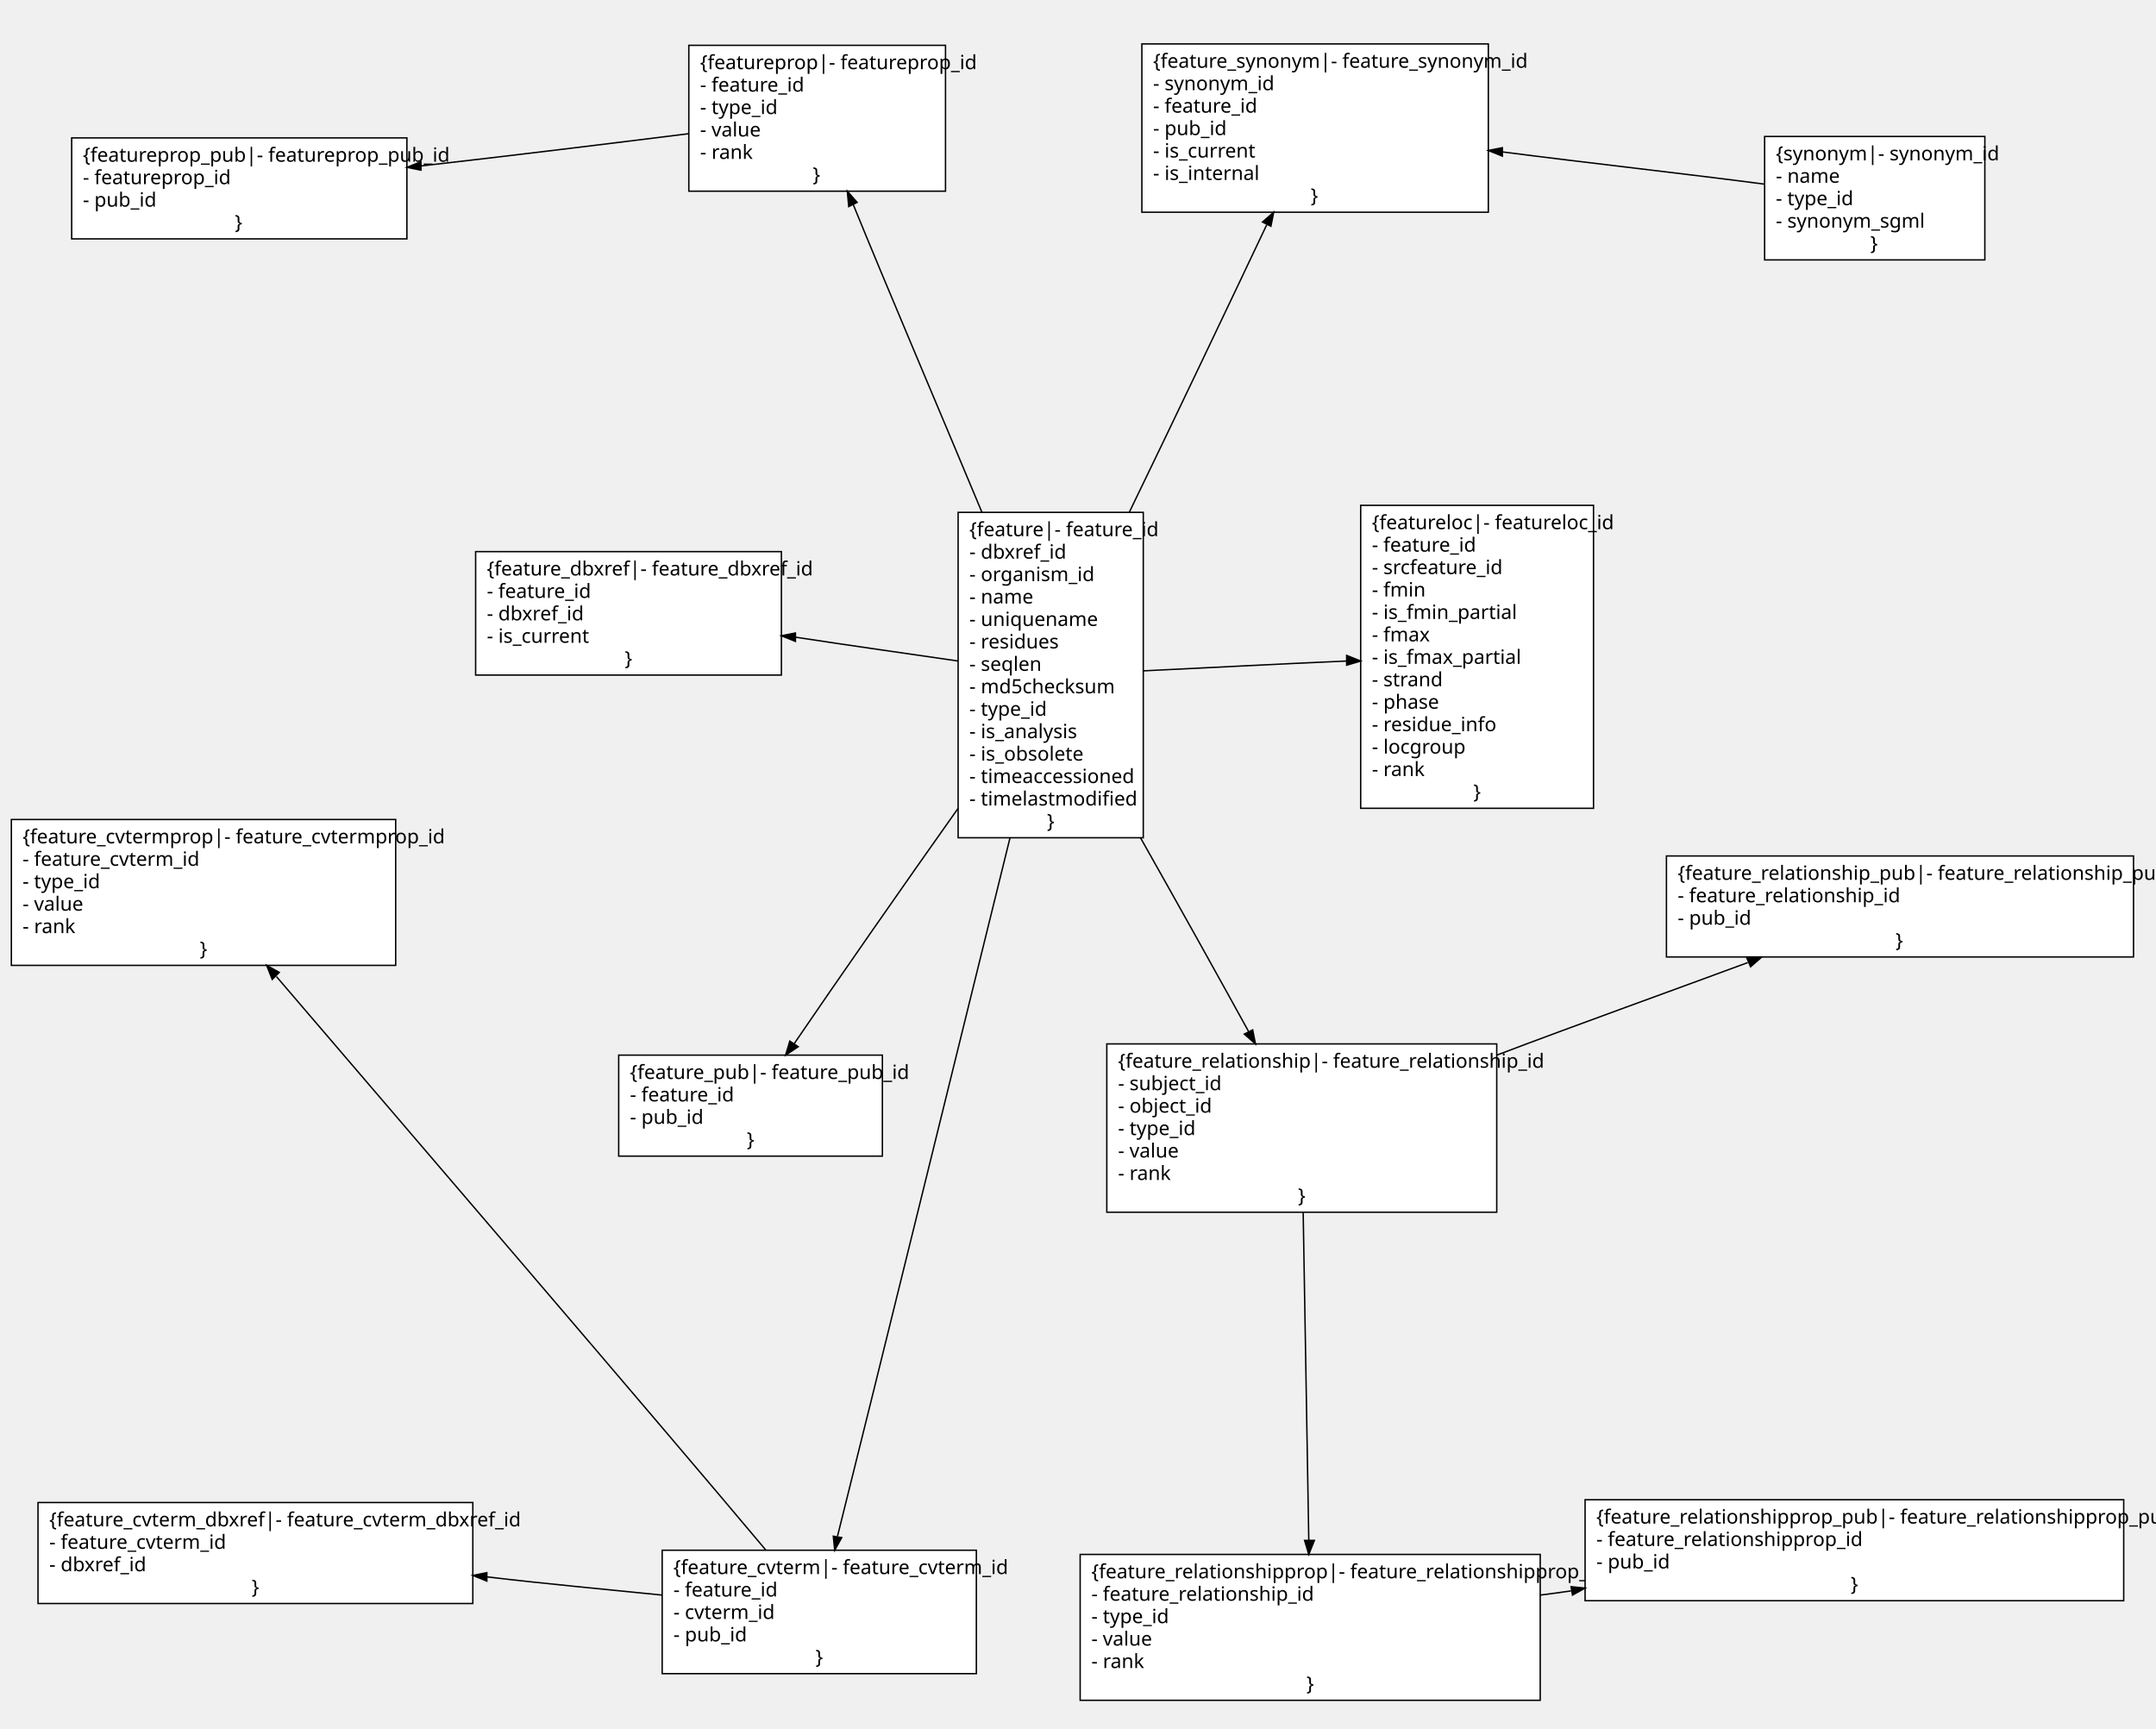
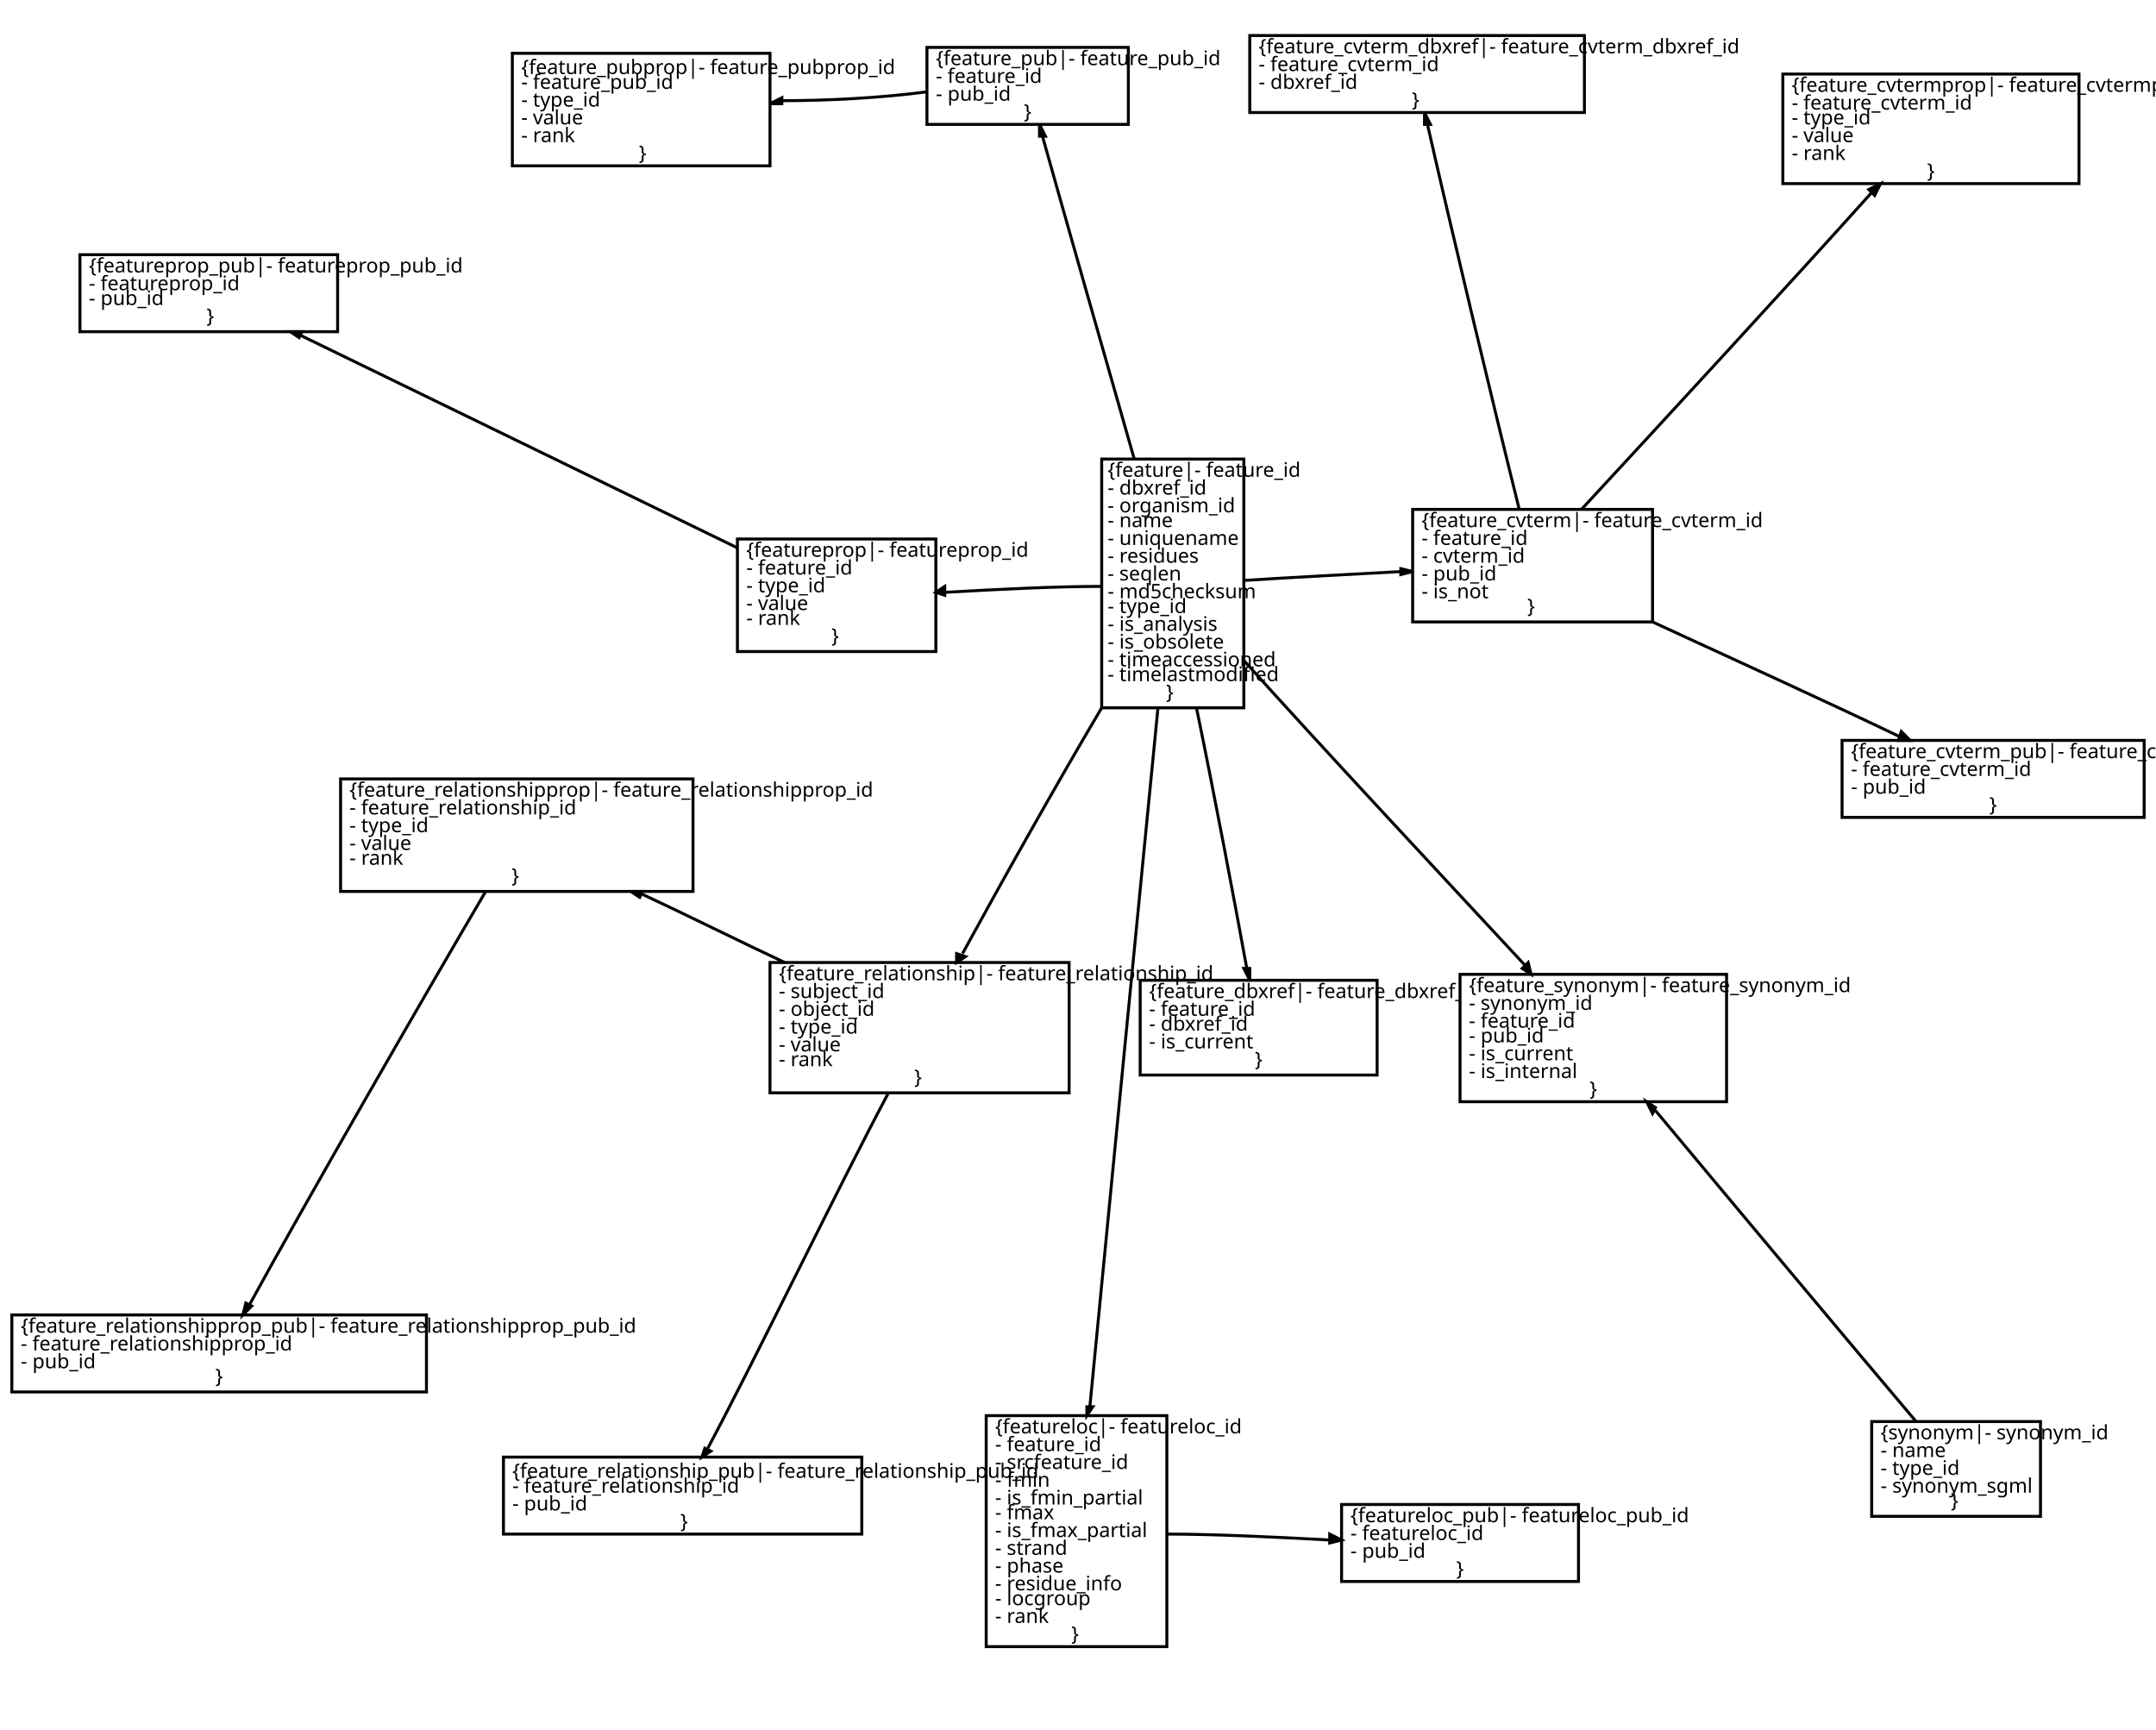
- <svg xmlns="http://www.w3.org/2000/svg" width="732pt" height="587pt" viewBox="-1 -1 731 586">
-   <g id="graph0" class="graph" transform="scale(0.475561)" style="font-family:Times-Roman;font-size:14.00;">
+ <svg xmlns="http://www.w3.org/2000/svg" width="728pt" height="584pt" viewBox="0 0 728 584">
+   <g id="graph0" class="graph" style="font-family:Times-Roman;font-size:14.00;">
+     <polygon style="fill:white;stroke:white;" points="-2,586 -2,-2 730,-2 730,586 -2,586" />
    <g id="node1" class="node">
-       <polygon style="fill:white;stroke:black;" points="681,595 813,595 813,363 681,363 681,595" />
-       <text text-anchor="start" x="689" y="380">{feature|- feature_id </text>
-       <text text-anchor="start" x="689" y="396">- dbxref_id </text>
-       <text text-anchor="start" x="689" y="412">- organism_id </text>
-       <text text-anchor="start" x="689" y="428">- name </text>
-       <text text-anchor="start" x="689" y="444">- uniquename </text>
-       <text text-anchor="start" x="689" y="460">- residues </text>
-       <text text-anchor="start" x="689" y="476">- seqlen </text>
-       <text text-anchor="start" x="689" y="492">- md5checksum </text>
-       <text text-anchor="start" x="689" y="508">- type_id </text>
-       <text text-anchor="start" x="689" y="524">- is_analysis </text>
-       <text text-anchor="start" x="689" y="540">- is_obsolete </text>
-       <text text-anchor="start" x="689" y="556">- timeaccessioned </text>
-       <text text-anchor="start" x="689" y="572">- timelastmodified </text>
-       <text text-anchor="middle" x="747" y="588">}</text>
+       <polygon style="fill:white;stroke:black;" points="372,239 420,239 420,155 372,155 372,239" />
+       <text text-anchor="start" x="374" y="161" style="font-size:5.07pt;">{feature|- feature_id </text>
+       <text text-anchor="start" x="374" y="167" style="font-size:5.07pt;">- dbxref_id </text>
+       <text text-anchor="start" x="374" y="173" style="font-size:5.07pt;">- organism_id </text>
+       <text text-anchor="start" x="374" y="178" style="font-size:5.07pt;">- name </text>
+       <text text-anchor="start" x="374" y="184" style="font-size:5.07pt;">- uniquename </text>
+       <text text-anchor="start" x="374" y="190" style="font-size:5.07pt;">- residues </text>
+       <text text-anchor="start" x="374" y="196" style="font-size:5.07pt;">- seqlen </text>
+       <text text-anchor="start" x="374" y="202" style="font-size:5.07pt;">- md5checksum </text>
+       <text text-anchor="start" x="374" y="207" style="font-size:5.07pt;">- type_id </text>
+       <text text-anchor="start" x="374" y="213" style="font-size:5.07pt;">- is_analysis </text>
+       <text text-anchor="start" x="374" y="219" style="font-size:5.07pt;">- is_obsolete </text>
+       <text text-anchor="start" x="374" y="225" style="font-size:5.07pt;">- timeaccessioned </text>
+       <text text-anchor="start" x="374" y="230" style="font-size:5.07pt;">- timelastmodified </text>
+       <text text-anchor="middle" x="395" y="236" style="font-size:5.07pt;">}</text>
    </g>
    <g id="node2" class="node">
-       <polygon style="fill:white;stroke:black;" points="968,574 1134,574 1134,358 968,358 968,574" />
-       <text text-anchor="start" x="976" y="375">{featureloc|- featureloc_id </text>
-       <text text-anchor="start" x="976" y="391">- feature_id </text>
-       <text text-anchor="start" x="976" y="407">- srcfeature_id </text>
-       <text text-anchor="start" x="976" y="423">- fmin </text>
-       <text text-anchor="start" x="976" y="439">- is_fmin_partial </text>
-       <text text-anchor="start" x="976" y="455">- fmax </text>
-       <text text-anchor="start" x="976" y="471">- is_fmax_partial </text>
-       <text text-anchor="start" x="976" y="487">- strand </text>
-       <text text-anchor="start" x="976" y="503">- phase </text>
-       <text text-anchor="start" x="976" y="519">- residue_info </text>
-       <text text-anchor="start" x="976" y="535">- locgroup </text>
-       <text text-anchor="start" x="976" y="551">- rank </text>
-       <text text-anchor="middle" x="1051" y="567">}</text>
+       <polygon style="fill:white;stroke:black;" points="333,556 394,556 394,478 333,478 333,556" />
+       <text text-anchor="start" x="336" y="484" style="font-size:5.07pt;">{featureloc|- featureloc_id </text>
+       <text text-anchor="start" x="336" y="490" style="font-size:5.07pt;">- feature_id </text>
+       <text text-anchor="start" x="336" y="496" style="font-size:5.07pt;">- srcfeature_id </text>
+       <text text-anchor="start" x="336" y="502" style="font-size:5.07pt;">- fmin </text>
+       <text text-anchor="start" x="336" y="508" style="font-size:5.07pt;">- is_fmin_partial </text>
+       <text text-anchor="start" x="336" y="513" style="font-size:5.07pt;">- fmax </text>
+       <text text-anchor="start" x="336" y="519" style="font-size:5.07pt;">- is_fmax_partial </text>
+       <text text-anchor="start" x="336" y="525" style="font-size:5.07pt;">- strand </text>
+       <text text-anchor="start" x="336" y="531" style="font-size:5.07pt;">- phase </text>
+       <text text-anchor="start" x="336" y="537" style="font-size:5.07pt;">- residue_info </text>
+       <text text-anchor="start" x="336" y="542" style="font-size:5.07pt;">- locgroup </text>
+       <text text-anchor="start" x="336" y="548" style="font-size:5.07pt;">- rank </text>
+       <text text-anchor="middle" x="363" y="554" style="font-size:5.07pt;">}</text>
    </g>
    <g id="edge12" class="edge">
-       <path style="fill:none;stroke:black;" d="M813,476C856,474 911,471 958,469" />
-       <polygon style="fill:black;stroke:black;" points="958,465 968,469 958,472 958,465" />
+       <path style="fill:none;stroke:black;" d="M391,239C385,300 374,413 368,475" />
+       <polygon style="fill:black;stroke:black;" points="369,475 367,478 367,475 369,475" />
+     </g>
+     <g id="node4" class="node">
+       <polygon style="fill:white;stroke:black;" points="313,42 381,42 381,16 313,16 313,42" />
+       <text text-anchor="start" x="316" y="22" style="font-size:5.07pt;">{feature_pub|- feature_pub_id </text>
+       <text text-anchor="start" x="316" y="28" style="font-size:5.07pt;">- feature_id </text>
+       <text text-anchor="start" x="316" y="34" style="font-size:5.07pt;">- pub_id </text>
+       <text text-anchor="middle" x="347" y="40" style="font-size:5.07pt;">}</text>
+     </g>
+     <g id="edge6" class="edge">
+       <path style="fill:none;stroke:black;" d="M383,155C373,120 359,71 352,46" />
+       <polygon style="fill:black;stroke:black;" points="351,46 351,42 353,46 351,46" />
+     </g>
+     <g id="node6" class="node">
+       <polygon style="fill:white;stroke:black;" points="249,220 316,220 316,182 249,182 249,220" />
+       <text text-anchor="start" x="252" y="188" style="font-size:5.07pt;">{featureprop|- featureprop_id </text>
+       <text text-anchor="start" x="252" y="194" style="font-size:5.07pt;">- feature_id </text>
+       <text text-anchor="start" x="252" y="200" style="font-size:5.07pt;">- type_id </text>
+       <text text-anchor="start" x="252" y="206" style="font-size:5.07pt;">- value </text>
+       <text text-anchor="start" x="252" y="211" style="font-size:5.07pt;">- rank </text>
+       <text text-anchor="middle" x="282" y="217" style="font-size:5.07pt;">}</text>
+     </g>
+     <g id="edge14" class="edge">
+       <path style="fill:none;stroke:black;" d="M372,198C356,198 337,199 319,200" />
+       <polygon style="fill:black;stroke:black;" points="319,201 316,200 319,198 319,201" />
+     </g>
+     <g id="node8" class="node">
+       <polygon style="fill:white;stroke:black;" points="385,363 465,363 465,331 385,331 385,363" />
+       <text text-anchor="start" x="388" y="337" style="font-size:5.07pt;">{feature_dbxref|- feature_dbxref_id </text>
+       <text text-anchor="start" x="388" y="343" style="font-size:5.07pt;">- feature_id </text>
+       <text text-anchor="start" x="388" y="348" style="font-size:5.07pt;">- dbxref_id </text>
+       <text text-anchor="start" x="388" y="354" style="font-size:5.07pt;">- is_current </text>
+       <text text-anchor="middle" x="425" y="360" style="font-size:5.07pt;">}</text>
+     </g>
+     <g id="edge4" class="edge">
+       <path style="fill:none;stroke:black;" d="M404,239C410,268 417,305 421,327" />
+       <polygon style="fill:black;stroke:black;" points="422,327 422,331 420,327 422,327" />
+     </g>
+     <g id="node9" class="node">
+       <polygon style="fill:white;stroke:black;" points="260,369 361,369 361,325 260,325 260,369" />
+       <text text-anchor="start" x="263" y="331" style="font-size:5.07pt;">{feature_relationship|- feature_relationship_id </text>
+       <text text-anchor="start" x="263" y="337" style="font-size:5.07pt;">- subject_id </text>
+       <text text-anchor="start" x="263" y="343" style="font-size:5.07pt;">- object_id </text>
+       <text text-anchor="start" x="263" y="349" style="font-size:5.07pt;">- type_id </text>
+       <text text-anchor="start" x="263" y="355" style="font-size:5.07pt;">- value </text>
+       <text text-anchor="start" x="263" y="360" style="font-size:5.07pt;">- rank </text>
+       <text text-anchor="middle" x="310" y="366" style="font-size:5.07pt;">}</text>
+     </g>
+     <g id="edge8" class="edge">
+       <path style="fill:none;stroke:black;" d="M372,239C356,266 337,300 325,322" />
+       <polygon style="fill:black;stroke:black;" points="326,323 323,325 323,322 326,323" />
+     </g>
+     <g id="node13" class="node">
+       <polygon style="fill:white;stroke:black;" points="477,210 558,210 558,172 477,172 477,210" />
+       <text text-anchor="start" x="480" y="178" style="font-size:5.07pt;">{feature_cvterm|- feature_cvterm_id </text>
+       <text text-anchor="start" x="480" y="184" style="font-size:5.07pt;">- feature_id </text>
+       <text text-anchor="start" x="480" y="190" style="font-size:5.07pt;">- cvterm_id </text>
+       <text text-anchor="start" x="480" y="196" style="font-size:5.07pt;">- pub_id </text>
+       <text text-anchor="start" x="480" y="202" style="font-size:5.07pt;">- is_not </text>
+       <text text-anchor="middle" x="517" y="207" style="font-size:5.07pt;">}</text>
+     </g>
+     <g id="edge2" class="edge">
+       <path style="fill:none;stroke:black;" d="M420,196C435,195 455,194 473,193" />
+       <polygon style="fill:black;stroke:black;" points="473,192 477,193 473,194 473,192" />
+     </g>
+     <g id="node18" class="node">
+       <polygon style="fill:white;stroke:black;" points="493,372 583,372 583,329 493,329 493,372" />
+       <text text-anchor="start" x="496" y="335" style="font-size:5.07pt;">{feature_synonym|- feature_synonym_id </text>
+       <text text-anchor="start" x="496" y="341" style="font-size:5.07pt;">- synonym_id </text>
+       <text text-anchor="start" x="496" y="347" style="font-size:5.07pt;">- feature_id </text>
+       <text text-anchor="start" x="496" y="352" style="font-size:5.07pt;">- pub_id </text>
+       <text text-anchor="start" x="496" y="358" style="font-size:5.07pt;">- is_current </text>
+       <text text-anchor="start" x="496" y="364" style="font-size:5.07pt;">- is_internal </text>
+       <text text-anchor="middle" x="538" y="370" style="font-size:5.07pt;">}</text>
+     </g>
+     <g id="edge10" class="edge">
+       <path style="fill:none;stroke:black;" d="M420,223C446,252 489,298 515,326" />
+       <polygon style="fill:black;stroke:black;" points="516,325 517,329 514,327 516,325" />
    </g>
    <g id="node3" class="node">
-       <polygon style="fill:white;stroke:black;" points="439,822 627,822 627,750 439,750 439,822" />
-       <text text-anchor="start" x="447" y="767">{feature_pub|- feature_pub_id </text>
-       <text text-anchor="start" x="447" y="783">- feature_id </text>
-       <text text-anchor="start" x="447" y="799">- pub_id </text>
-       <text text-anchor="middle" x="533" y="815">}</text>
-     </g>
-     <g id="edge6" class="edge">
-       <path style="fill:none;stroke:black;" d="M681,574C642,629 594,698 564,742" />
-       <polygon style="fill:black;stroke:black;" points="567,744 558,750 561,740 567,744" />
-     </g>
-     <g id="node4" class="node">
-       <polygon style="fill:white;stroke:black;" points="489,134 672,134 672,30 489,30 489,134" />
-       <text text-anchor="start" x="497" y="47">{featureprop|- featureprop_id </text>
-       <text text-anchor="start" x="497" y="63">- feature_id </text>
-       <text text-anchor="start" x="497" y="79">- type_id </text>
-       <text text-anchor="start" x="497" y="95">- value </text>
-       <text text-anchor="start" x="497" y="111">- rank </text>
-       <text text-anchor="middle" x="580" y="127">}</text>
-     </g>
-     <g id="edge14" class="edge">
-       <path style="fill:none;stroke:black;" d="M698,363C668,291 630,202 606,143" />
-       <polygon style="fill:black;stroke:black;" points="603,145 602,134 609,142 603,145" />
-     </g>
-     <g id="node6" class="node">
-       <polygon style="fill:white;stroke:black;" points="337,479 555,479 555,391 337,391 337,479" />
-       <text text-anchor="start" x="345" y="408">{feature_dbxref|- feature_dbxref_id </text>
-       <text text-anchor="start" x="345" y="424">- feature_id </text>
-       <text text-anchor="start" x="345" y="440">- dbxref_id </text>
-       <text text-anchor="start" x="345" y="456">- is_current </text>
-       <text text-anchor="middle" x="446" y="472">}</text>
-     </g>
-     <g id="edge4" class="edge">
-       <path style="fill:none;stroke:black;" d="M681,469C647,464 604,458 565,452" />
-       <polygon style="fill:black;stroke:black;" points="565,455 555,451 565,449 565,455" />
+       <polygon style="fill:white;stroke:black;" points="453,534 533,534 533,508 453,508 453,534" />
+       <text text-anchor="start" x="456" y="514" style="font-size:5.07pt;">{featureloc_pub|- featureloc_pub_id </text>
+       <text text-anchor="start" x="456" y="520" style="font-size:5.07pt;">- featureloc_id </text>
+       <text text-anchor="start" x="456" y="526" style="font-size:5.07pt;">- pub_id </text>
+       <text text-anchor="middle" x="493" y="532" style="font-size:5.07pt;">}</text>
+     </g>
+     <g id="edge30" class="edge">
+       <path style="fill:none;stroke:black;" d="M394,518C410,518 431,519 449,520" />
+       <polygon style="fill:black;stroke:black;" points="449,518 453,520 449,521 449,518" />
+     </g>
+     <g id="node5" class="node">
+       <polygon style="fill:white;stroke:black;" points="173,56 260,56 260,18 173,18 173,56" />
+       <text text-anchor="start" x="176" y="25" style="font-size:5.07pt;">{feature_pubprop|- feature_pubprop_id </text>
+       <text text-anchor="start" x="176" y="30" style="font-size:5.07pt;">- feature_pub_id </text>
+       <text text-anchor="start" x="176" y="36" style="font-size:5.07pt;">- type_id </text>
+       <text text-anchor="start" x="176" y="42" style="font-size:5.07pt;">- value </text>
+       <text text-anchor="start" x="176" y="48" style="font-size:5.07pt;">- rank </text>
+       <text text-anchor="middle" x="217" y="54" style="font-size:5.07pt;">}</text>
+     </g>
+     <g id="edge22" class="edge">
+       <path style="fill:none;stroke:black;" d="M313,31C298,33 280,34 264,34" />
+       <polygon style="fill:black;stroke:black;" points="264,35 260,35 264,33 264,35" />
    </g>
    <g id="node7" class="node">
-       <polygon style="fill:white;stroke:black;" points="787,862 1065,862 1065,742 787,742 787,862" />
-       <text text-anchor="start" x="795" y="759">{feature_relationship|- feature_relationship_id </text>
-       <text text-anchor="start" x="795" y="775">- subject_id </text>
-       <text text-anchor="start" x="795" y="791">- object_id </text>
-       <text text-anchor="start" x="795" y="807">- type_id </text>
-       <text text-anchor="start" x="795" y="823">- value </text>
-       <text text-anchor="start" x="795" y="839">- rank </text>
-       <text text-anchor="middle" x="926" y="855">}</text>
-     </g>
-     <g id="edge8" class="edge">
-       <path style="fill:none;stroke:black;" d="M811,595C837,641 866,693 888,733" />
-       <polygon style="fill:black;stroke:black;" points="891,732 893,742 885,735 891,732" />
+       <polygon style="fill:white;stroke:black;" points="27,112 114,112 114,86 27,86 27,112" />
+       <text text-anchor="start" x="30" y="92" style="font-size:5.07pt;">{featureprop_pub|- featureprop_pub_id </text>
+       <text text-anchor="start" x="30" y="98" style="font-size:5.07pt;">- featureprop_id </text>
+       <text text-anchor="start" x="30" y="103" style="font-size:5.07pt;">- pub_id </text>
+       <text text-anchor="middle" x="71" y="109" style="font-size:5.07pt;">}</text>
+     </g>
+     <g id="edge32" class="edge">
+       <path style="fill:none;stroke:black;" d="M249,185C208,165 140,132 101,113" />
+       <polygon style="fill:black;stroke:black;" points="101,114 98,112 102,112 101,114" />
+     </g>
+     <g id="node10" class="node">
+       <polygon style="fill:white;stroke:black;" points="170,518 291,518 291,492 170,492 170,518" />
+       <text text-anchor="start" x="173" y="499" style="font-size:5.07pt;">{feature_relationship_pub|- feature_relationship_pub_id </text>
+       <text text-anchor="start" x="173" y="504" style="font-size:5.07pt;">- feature_relationship_id </text>
+       <text text-anchor="start" x="173" y="510" style="font-size:5.07pt;">- pub_id </text>
+       <text text-anchor="middle" x="231" y="516" style="font-size:5.07pt;">}</text>
+     </g>
+     <g id="edge24" class="edge">
+       <path style="fill:none;stroke:black;" d="M300,369C283,401 254,461 239,489" />
+       <polygon style="fill:black;stroke:black;" points="240,490 237,492 238,489 240,490" />
    </g>
    <g id="node11" class="node">
-       <polygon style="fill:white;stroke:black;" points="470,1191 694,1191 694,1103 470,1103 470,1191" />
-       <text text-anchor="start" x="478" y="1120">{feature_cvterm|- feature_cvterm_id </text>
-       <text text-anchor="start" x="478" y="1136">- feature_id </text>
-       <text text-anchor="start" x="478" y="1152">- cvterm_id </text>
-       <text text-anchor="start" x="478" y="1168">- pub_id </text>
-       <text text-anchor="middle" x="582" y="1184">}</text>
-     </g>
-     <g id="edge2" class="edge">
-       <path style="fill:none;stroke:black;" d="M718,595C682,741 622,985 595,1093" />
-       <polygon style="fill:black;stroke:black;" points="598,1094 593,1103 592,1093 598,1094" />
+       <polygon style="fill:white;stroke:black;" points="115,301 234,301 234,263 115,263 115,301" />
+       <text text-anchor="start" x="118" y="269" style="font-size:5.07pt;">{feature_relationshipprop|- feature_relationshipprop_id </text>
+       <text text-anchor="start" x="118" y="275" style="font-size:5.07pt;">- feature_relationship_id </text>
+       <text text-anchor="start" x="118" y="281" style="font-size:5.07pt;">- type_id </text>
+       <text text-anchor="start" x="118" y="287" style="font-size:5.07pt;">- value </text>
+       <text text-anchor="start" x="118" y="292" style="font-size:5.07pt;">- rank </text>
+       <text text-anchor="middle" x="174" y="298" style="font-size:5.07pt;">}</text>
+     </g>
+     <g id="edge26" class="edge">
+       <path style="fill:none;stroke:black;" d="M265,325C250,318 232,309 217,302" />
+       <polygon style="fill:black;stroke:black;" points="216,303 213,301 217,301 216,303" />
+     </g>
+     <g id="node12" class="node">
+       <polygon style="fill:white;stroke:black;" points="4,470 144,470 144,444 4,444 4,470" />
+       <text text-anchor="start" x="7" y="450" style="font-size:5.07pt;">{feature_relationshipprop_pub|- feature_relationshipprop_pub_id </text>
+       <text text-anchor="start" x="7" y="456" style="font-size:5.07pt;">- feature_relationshipprop_id </text>
+       <text text-anchor="start" x="7" y="462" style="font-size:5.07pt;">- pub_id </text>
+       <text text-anchor="middle" x="74" y="467" style="font-size:5.07pt;">}</text>
+     </g>
+     <g id="edge28" class="edge">
+       <path style="fill:none;stroke:black;" d="M164,301C144,335 102,408 84,441" />
+       <polygon style="fill:black;stroke:black;" points="85,441 82,444 83,440 85,441" />
+     </g>
+     <g id="node14" class="node">
+       <polygon style="fill:white;stroke:black;" points="602,62 702,62 702,25 602,25 602,62" />
+       <text text-anchor="start" x="605" y="31" style="font-size:5.07pt;">{feature_cvtermprop|- feature_cvtermprop_id </text>
+       <text text-anchor="start" x="605" y="37" style="font-size:5.07pt;">- feature_cvterm_id </text>
+       <text text-anchor="start" x="605" y="42" style="font-size:5.07pt;">- type_id </text>
+       <text text-anchor="start" x="605" y="48" style="font-size:5.07pt;">- value </text>
+       <text text-anchor="start" x="605" y="54" style="font-size:5.07pt;">- rank </text>
+       <text text-anchor="middle" x="652" y="60" style="font-size:5.07pt;">}</text>
+     </g>
+     <g id="edge20" class="edge">
+       <path style="fill:none;stroke:black;" d="M534,172C559,145 606,94 632,65" />
+       <polygon style="fill:black;stroke:black;" points="631,64 635,62 633,66 631,64" />
    </g>
    <g id="node15" class="node">
-       <polygon style="fill:white;stroke:black;" points="812,149 1059,149 1059,29 812,29 812,149" />
-       <text text-anchor="start" x="820" y="46">{feature_synonym|- feature_synonym_id </text>
-       <text text-anchor="start" x="820" y="62">- synonym_id </text>
-       <text text-anchor="start" x="820" y="78">- feature_id </text>
-       <text text-anchor="start" x="820" y="94">- pub_id </text>
-       <text text-anchor="start" x="820" y="110">- is_current </text>
-       <text text-anchor="start" x="820" y="126">- is_internal </text>
-       <text text-anchor="middle" x="935" y="142">}</text>
-     </g>
-     <g id="edge10" class="edge">
-       <path style="fill:none;stroke:black;" d="M803,363C835,297 874,215 901,158" />
-       <polygon style="fill:black;stroke:black;" points="898,156 906,149 904,159 898,156" />
-     </g>
-     <g id="node5" class="node">
-       <polygon style="fill:white;stroke:black;" points="49,168 288,168 288,96 49,96 49,168" />
-       <text text-anchor="start" x="57" y="113">{featureprop_pub|- featureprop_pub_id </text>
-       <text text-anchor="start" x="57" y="129">- featureprop_id </text>
-       <text text-anchor="start" x="57" y="145">- pub_id </text>
-       <text text-anchor="middle" x="168" y="161">}</text>
-     </g>
-     <g id="edge26" class="edge">
-       <path style="fill:none;stroke:black;" d="M489,93C433,100 360,109 298,116" />
-       <polygon style="fill:black;stroke:black;" points="298,119 288,117 298,113 298,119" />
-     </g>
-     <g id="node8" class="node">
-       <polygon style="fill:white;stroke:black;" points="1186,680 1519,680 1519,608 1186,608 1186,680" />
-       <text text-anchor="start" x="1194" y="625">{feature_relationship_pub|- feature_relationship_pub_id </text>
-       <text text-anchor="start" x="1194" y="641">- feature_relationship_id </text>
-       <text text-anchor="start" x="1194" y="657">- pub_id </text>
-       <text text-anchor="middle" x="1352" y="673">}</text>
-     </g>
-     <g id="edge20" class="edge">
-       <path style="fill:none;stroke:black;" d="M1065,750C1123,728 1190,704 1244,684" />
-       <polygon style="fill:black;stroke:black;" points="1243,680 1254,680 1246,687 1243,680" />
-     </g>
-     <g id="node9" class="node">
-       <polygon style="fill:white;stroke:black;" points="768,1210 1096,1210 1096,1106 768,1106 768,1210" />
-       <text text-anchor="start" x="776" y="1123">{feature_relationshipprop|- feature_relationshipprop_id </text>
-       <text text-anchor="start" x="776" y="1139">- feature_relationship_id </text>
-       <text text-anchor="start" x="776" y="1155">- type_id </text>
-       <text text-anchor="start" x="776" y="1171">- value </text>
-       <text text-anchor="start" x="776" y="1187">- rank </text>
-       <text text-anchor="middle" x="932" y="1203">}</text>
-     </g>
-     <g id="edge22" class="edge">
-       <path style="fill:none;stroke:black;" d="M927,862C928,927 930,1030 931,1096" />
-       <polygon style="fill:black;stroke:black;" points="935,1096 931,1106 928,1096 935,1096" />
-     </g>
-     <g id="node10" class="node">
-       <polygon style="fill:white;stroke:black;" points="1128,1139 1512,1139 1512,1067 1128,1067 1128,1139" />
-       <text text-anchor="start" x="1136" y="1084">{feature_relationshipprop_pub|- feature_relationshipprop_pub_id </text>
-       <text text-anchor="start" x="1136" y="1100">- feature_relationshipprop_id </text>
-       <text text-anchor="start" x="1136" y="1116">- pub_id </text>
-       <text text-anchor="middle" x="1320" y="1132">}</text>
-     </g>
-     <g id="edge24" class="edge">
-       <path style="fill:none;stroke:black;" d="M1096,1135C1104,1134 1111,1133 1118,1132" />
-       <polygon style="fill:black;stroke:black;" points="1118,1129 1128,1130 1119,1135 1118,1129" />
-     </g>
-     <g id="node12" class="node">
-       <polygon style="fill:white;stroke:black;" points="6,686 280,686 280,582 6,582 6,686" />
-       <text text-anchor="start" x="14" y="599">{feature_cvtermprop|- feature_cvtermprop_id </text>
-       <text text-anchor="start" x="14" y="615">- feature_cvterm_id </text>
-       <text text-anchor="start" x="14" y="631">- type_id </text>
-       <text text-anchor="start" x="14" y="647">- value </text>
-       <text text-anchor="start" x="14" y="663">- rank </text>
-       <text text-anchor="middle" x="143" y="679">}</text>
+       <polygon style="fill:white;stroke:black;" points="422,38 535,38 535,12 422,12 422,38" />
+       <text text-anchor="start" x="425" y="18" style="font-size:5.07pt;">{feature_cvterm_dbxref|- feature_cvterm_dbxref_id </text>
+       <text text-anchor="start" x="425" y="24" style="font-size:5.07pt;">- feature_cvterm_id </text>
+       <text text-anchor="start" x="425" y="30" style="font-size:5.07pt;">- dbxref_id </text>
+       <text text-anchor="middle" x="478" y="36" style="font-size:5.07pt;">}</text>
+     </g>
+     <g id="edge16" class="edge">
+       <path style="fill:none;stroke:black;" d="M513,172C505,140 489,73 482,42" />
+       <polygon style="fill:black;stroke:black;" points="481,42 481,38 483,42 481,42" />
+     </g>
+     <g id="node16" class="node">
+       <polygon style="fill:white;stroke:black;" points="622,276 724,276 724,250 622,250 622,276" />
+       <text text-anchor="start" x="625" y="256" style="font-size:5.07pt;">{feature_cvterm_pub|- feature_cvterm_pub_id </text>
+       <text text-anchor="start" x="625" y="262" style="font-size:5.07pt;">- feature_cvterm_id </text>
+       <text text-anchor="start" x="625" y="268" style="font-size:5.07pt;">- pub_id </text>
+       <text text-anchor="middle" x="673" y="274" style="font-size:5.07pt;">}</text>
    </g>
    <g id="edge18" class="edge">
-       <path style="fill:none;stroke:black;" d="M544,1103C466,1010 284,798 195,694" />
-       <polygon style="fill:black;stroke:black;" points="192,696 188,686 197,691 192,696" />
-     </g>
-     <g id="node13" class="node">
-       <polygon style="fill:white;stroke:black;" points="25,1141 335,1141 335,1069 25,1069 25,1141" />
-       <text text-anchor="start" x="33" y="1086">{feature_cvterm_dbxref|- feature_cvterm_dbxref_id </text>
-       <text text-anchor="start" x="33" y="1102">- feature_cvterm_id </text>
-       <text text-anchor="start" x="33" y="1118">- dbxref_id </text>
-       <text text-anchor="middle" x="180" y="1134">}</text>
-     </g>
-     <g id="edge16" class="edge">
-       <path style="fill:none;stroke:black;" d="M470,1135C431,1131 387,1127 345,1122" />
-       <polygon style="fill:black;stroke:black;" points="345,1125 335,1121 345,1119 345,1125" />
-     </g>
-     <g id="node14" class="node">
-       <polygon style="fill:white;stroke:black;" points="1256,183 1413,183 1413,95 1256,95 1256,183" />
-       <text text-anchor="start" x="1264" y="112">{synonym|- synonym_id </text>
-       <text text-anchor="start" x="1264" y="128">- name </text>
-       <text text-anchor="start" x="1264" y="144">- type_id </text>
-       <text text-anchor="start" x="1264" y="160">- synonym_sgml </text>
-       <text text-anchor="middle" x="1334" y="176">}</text>
-     </g>
-     <g id="edge28" class="edge">
-       <path style="fill:none;stroke:black;" d="M1256,129C1203,122 1131,114 1069,106" />
-       <polygon style="fill:black;stroke:black;" points="1069,109 1059,105 1069,103 1069,109" />
+       <path style="fill:none;stroke:black;" d="M558,210C584,222 617,237 642,249" />
+       <polygon style="fill:black;stroke:black;" points="642,247 645,250 641,250 642,247" />
+     </g>
+     <g id="node17" class="node">
+       <polygon style="fill:white;stroke:black;" points="632,512 689,512 689,480 632,480 632,512" />
+       <text text-anchor="start" x="635" y="486" style="font-size:5.07pt;">{synonym|- synonym_id </text>
+       <text text-anchor="start" x="635" y="492" style="font-size:5.07pt;">- name </text>
+       <text text-anchor="start" x="635" y="498" style="font-size:5.07pt;">- type_id </text>
+       <text text-anchor="start" x="635" y="504" style="font-size:5.07pt;">- synonym_sgml </text>
+       <text text-anchor="middle" x="660" y="509" style="font-size:5.07pt;">}</text>
+     </g>
+     <g id="edge34" class="edge">
+       <path style="fill:none;stroke:black;" d="M647,480C625,454 584,405 559,375" />
+       <polygon style="fill:black;stroke:black;" points="558,376 556,372 559,374 558,376" />
    </g>
  </g>
</svg>
